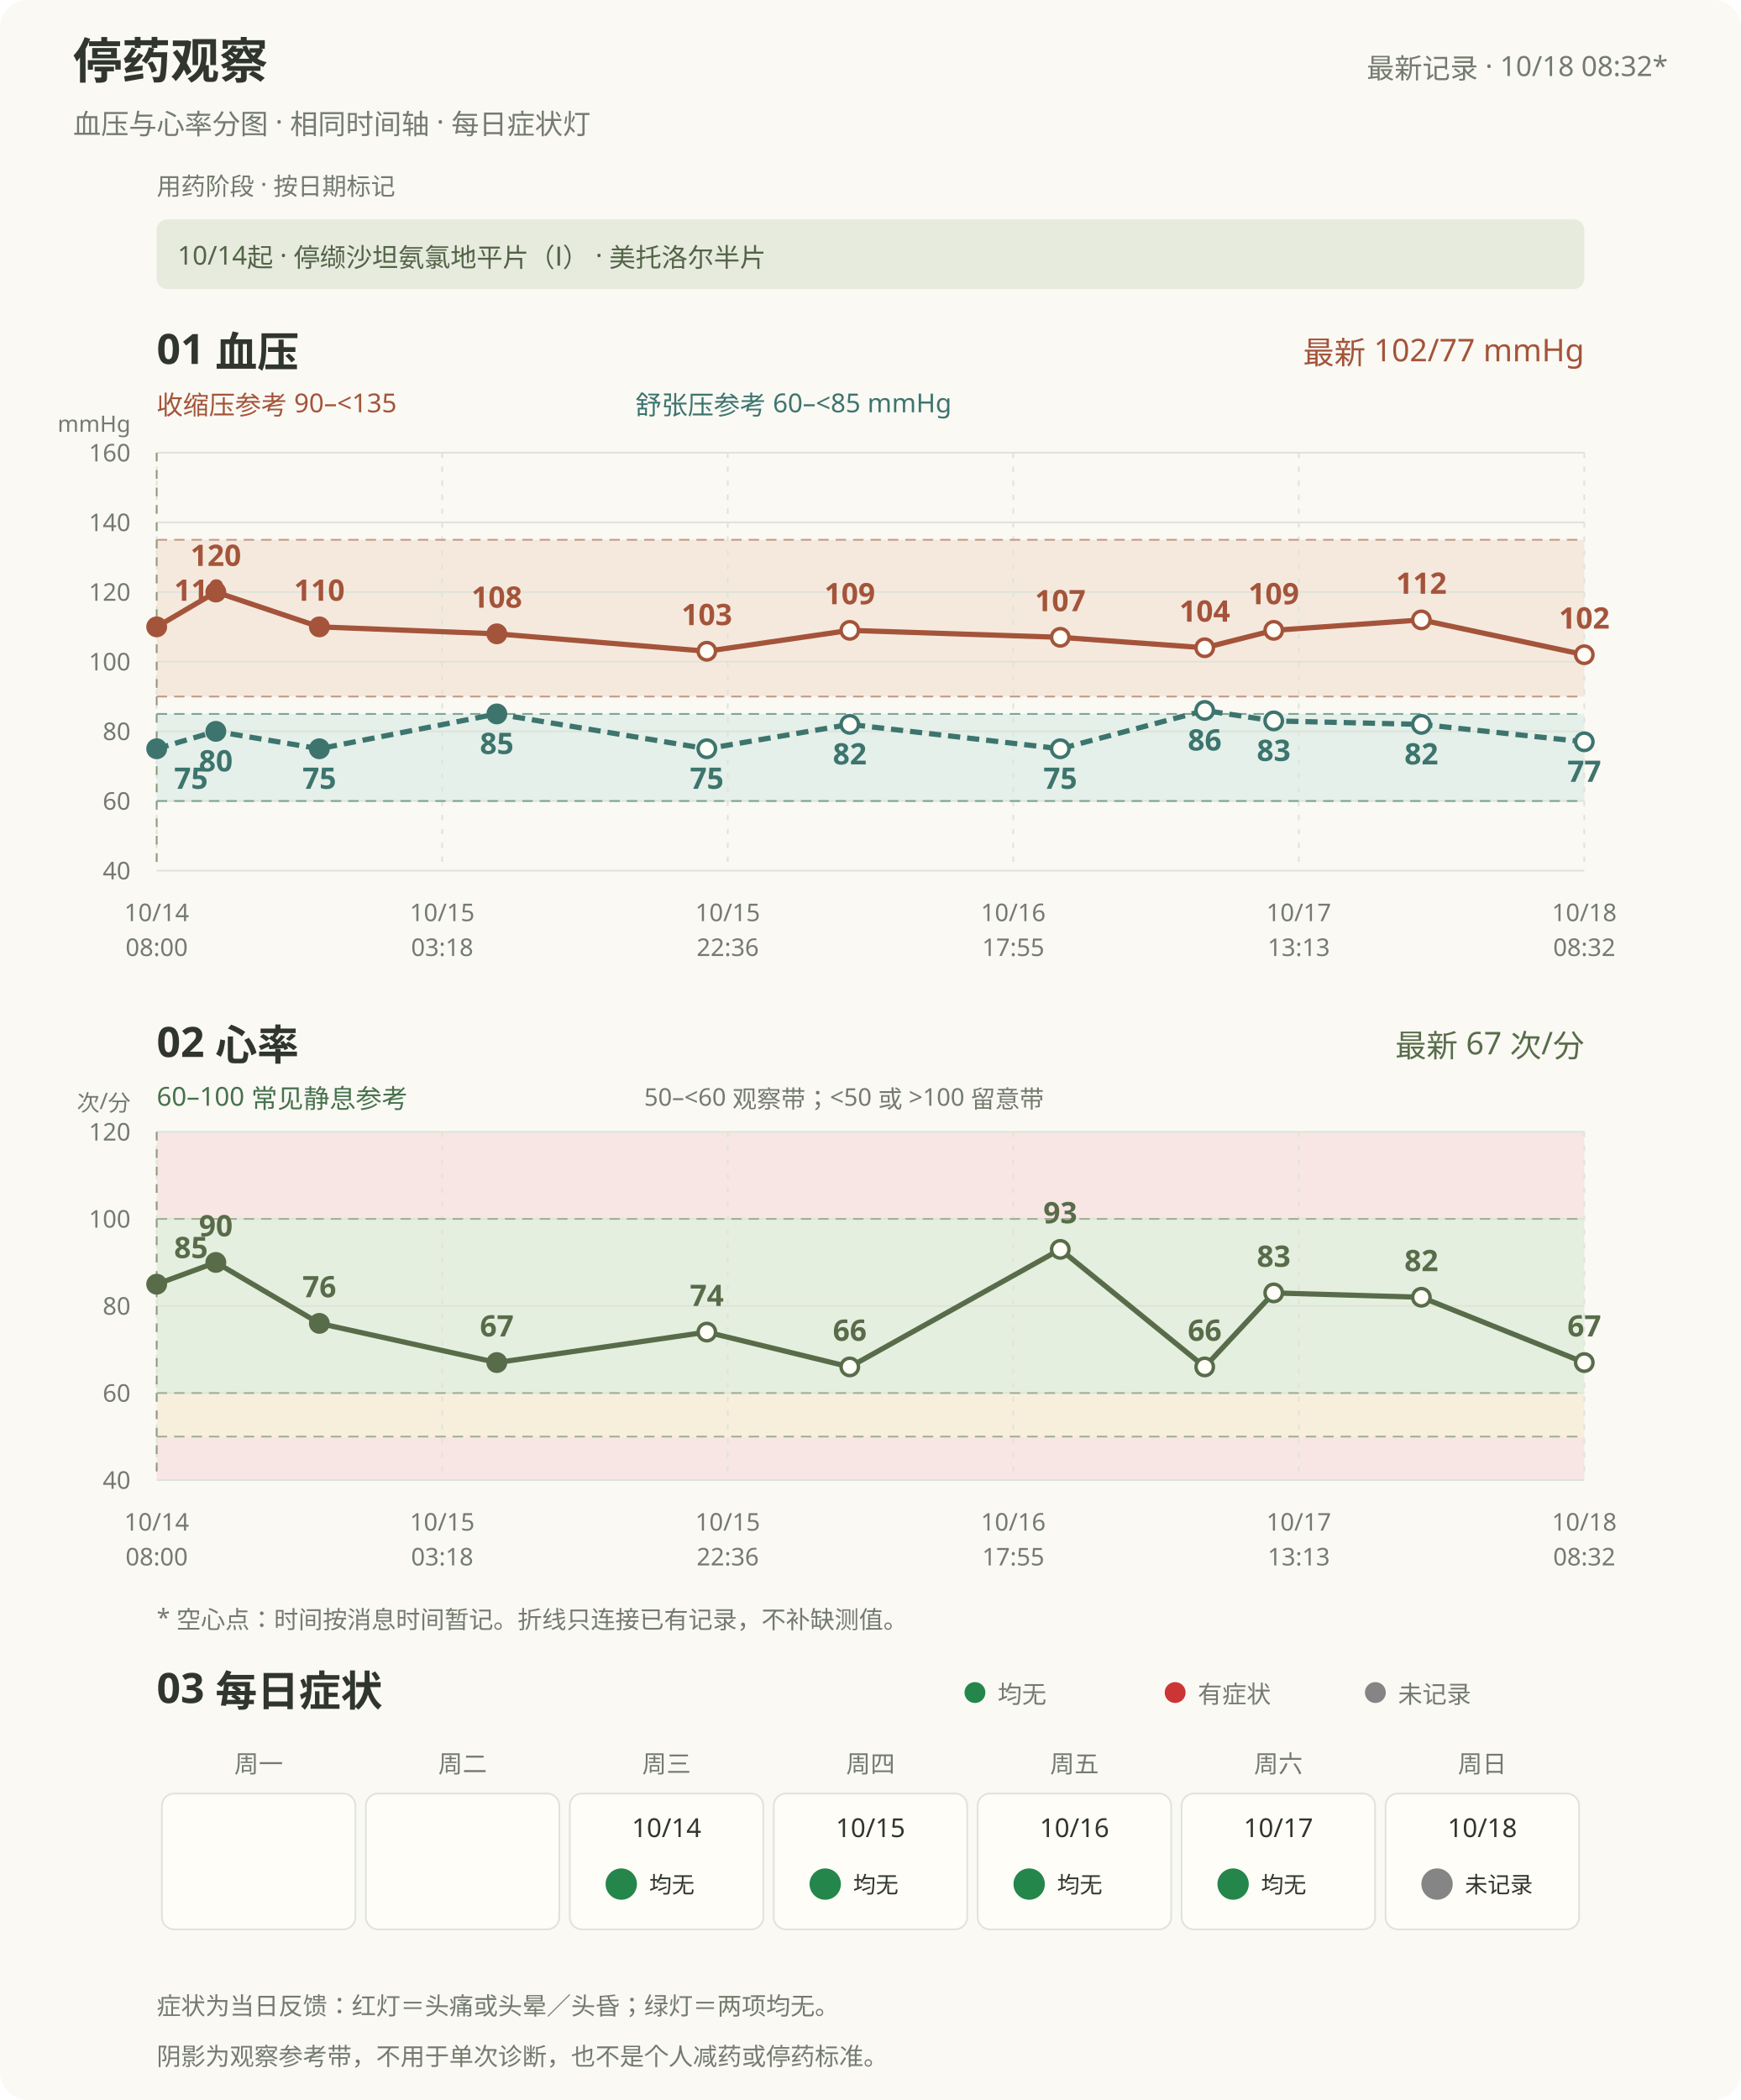
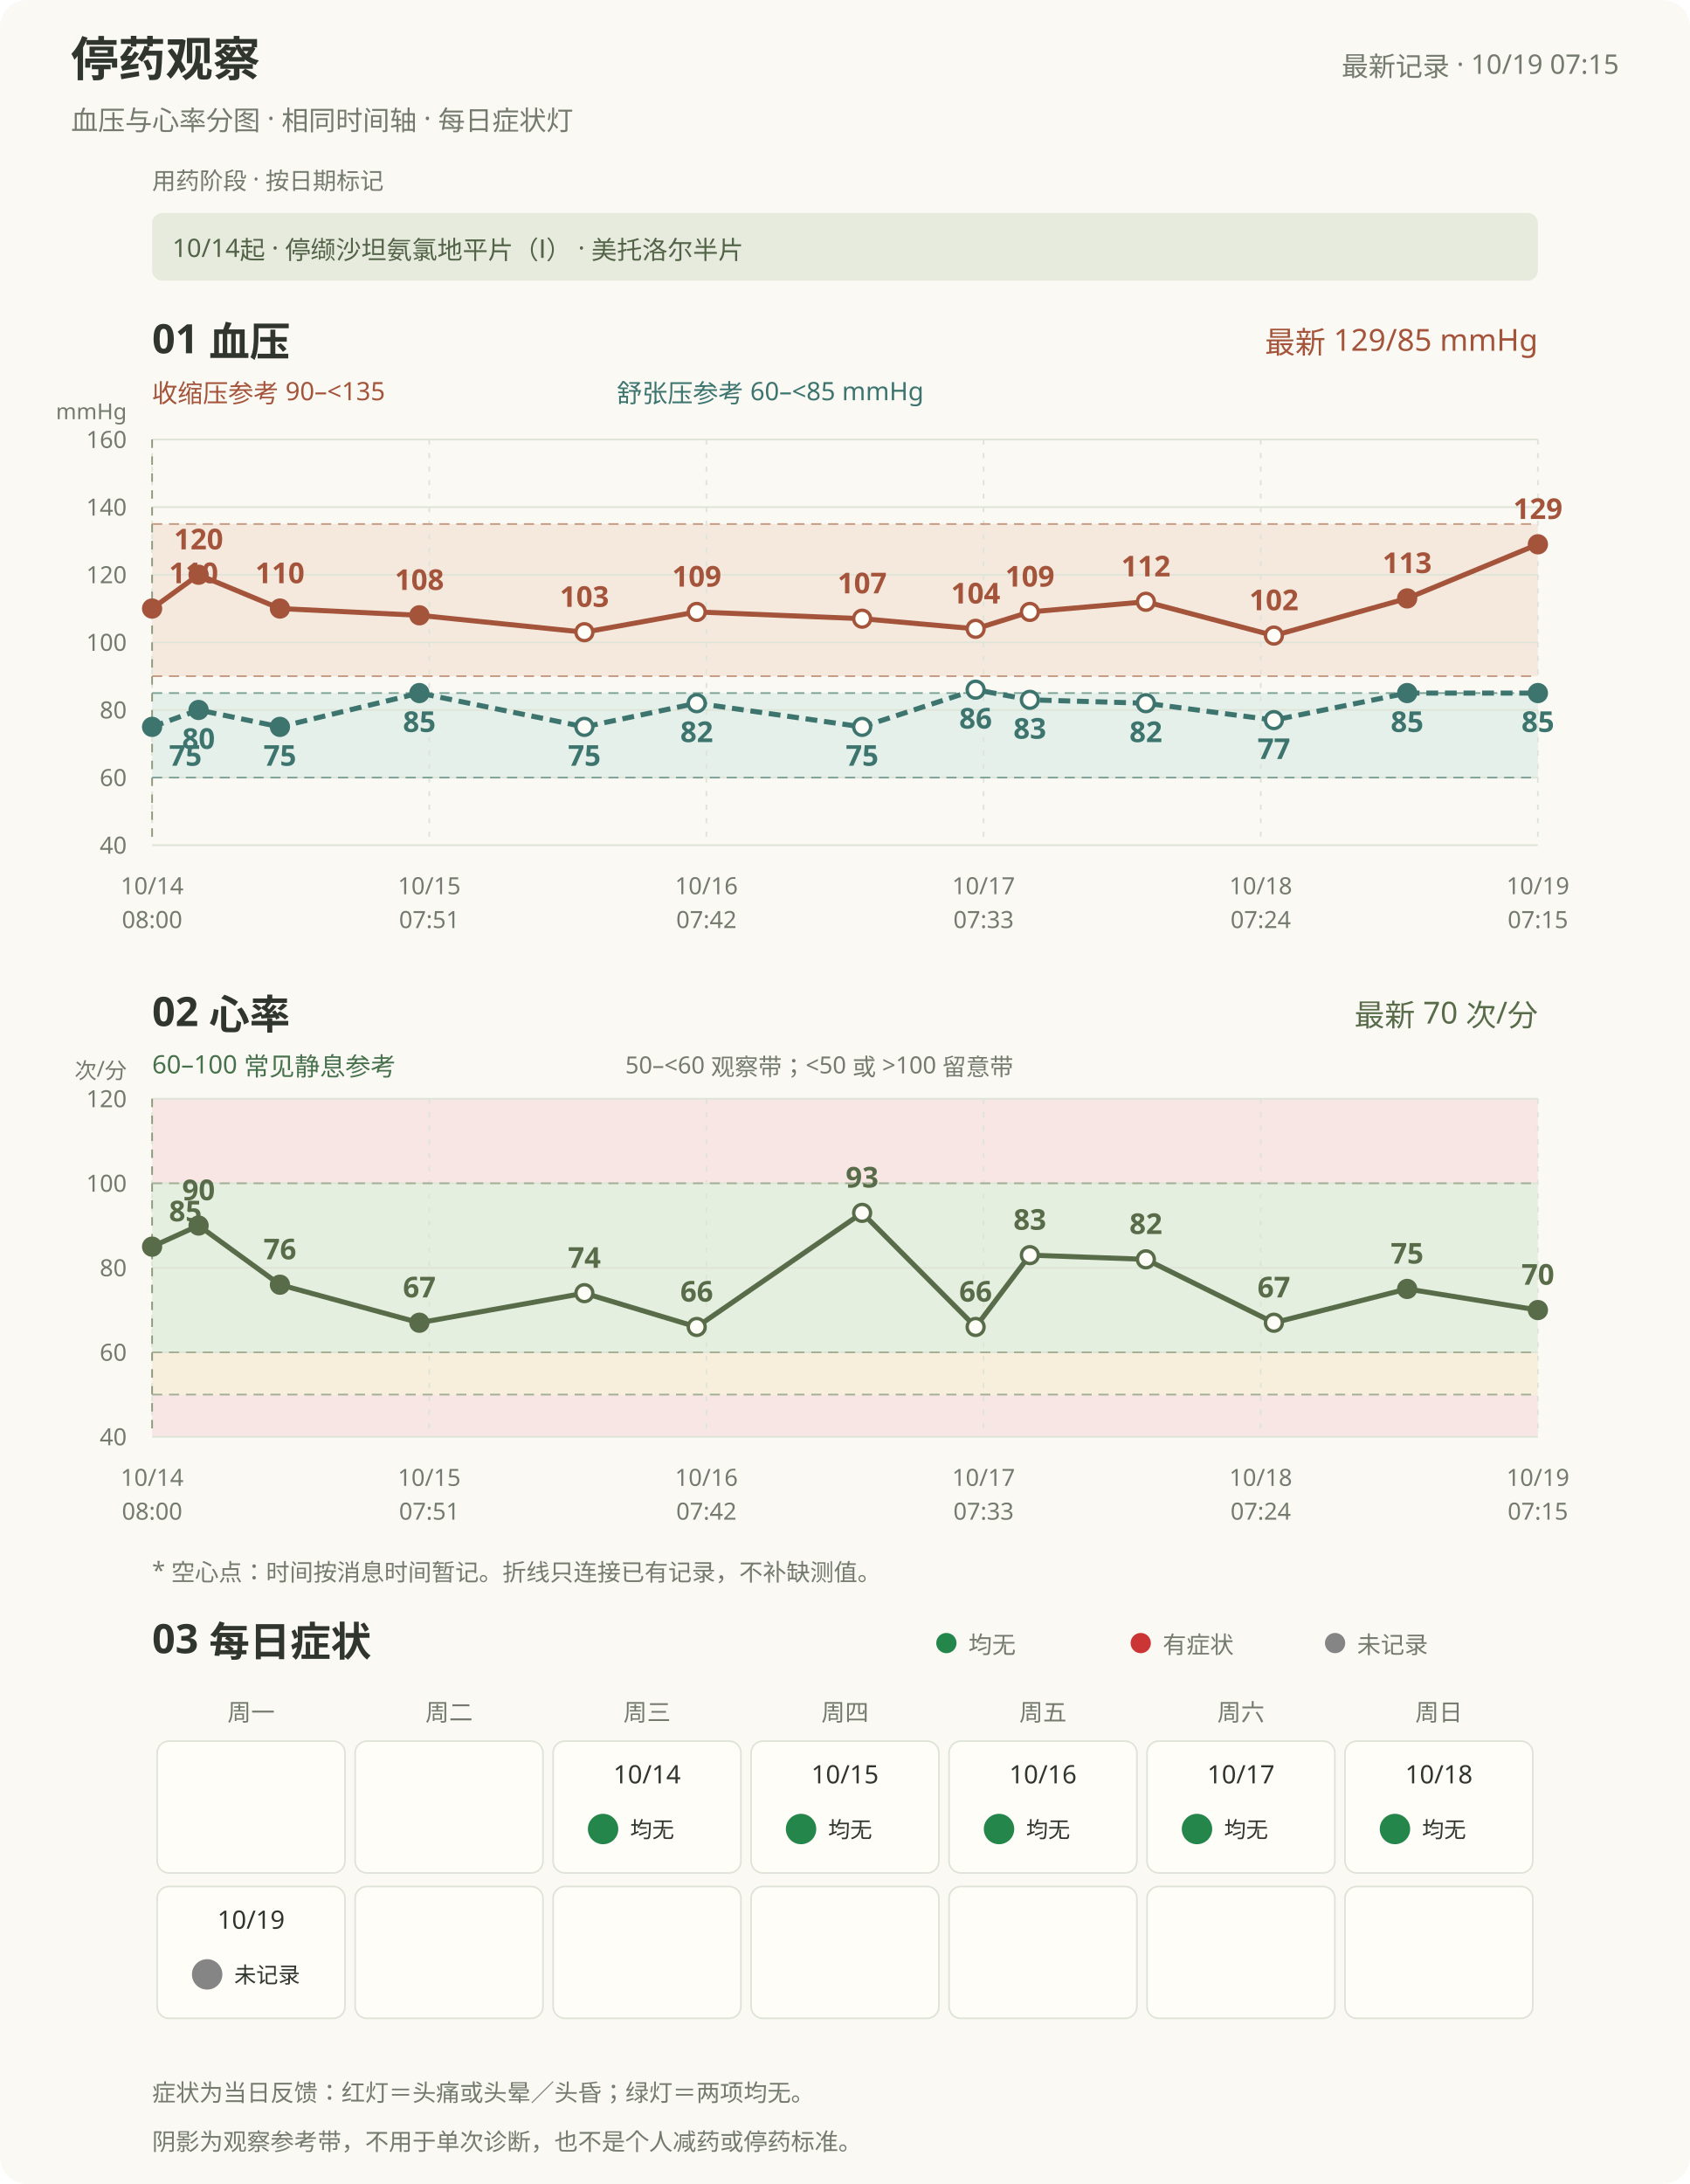
- <svg xmlns="http://www.w3.org/2000/svg" viewBox="0 0 1000 1206" role="img" aria-labelledby="title desc">
-   <rect width="1000" height="1206" rx="16" fill="#faf9f4" />
+ <svg xmlns="http://www.w3.org/2000/svg" viewBox="0 0 1000 1292" role="img" aria-labelledby="title desc">
+   <rect width="1000" height="1292" rx="16" fill="#faf9f4" />
  <g font-family="system-ui,Microsoft YaHei,sans-serif" fill="#30362d">
    <text x="42" y="45" font-size="28" fill="#30362d" font-weight="600">停药观察</text>
-     <text x="958" y="45" font-size="16" fill="#747b6e" text-anchor="end">最新记录 · 10/18 08:32*</text>
+     <text x="958" y="45" font-size="16" fill="#747b6e" text-anchor="end">最新记录 · 10/19 07:15</text>
    <text x="42" y="77" font-size="16" fill="#747b6e">血压与心率分图 · 相同时间轴 · 每日症状灯</text>
    <text x="90" y="112" font-size="14" fill="#747b6e">用药阶段 · 按日期标记</text>
    <rect x="90" y="126" width="820" height="40" rx="6" fill="#e7ebde" />
    <text x="102" y="152" font-size="15" fill="#536347">10/14起 · 停缬沙坦氨氯地平片（Ⅰ） · 美托洛尔半片</text>
    <text x="90" y="209" font-size="24" fill="#30362d" font-weight="600">01  血压</text>
-     <text x="910" y="209" font-size="18" fill="#a4543a" text-anchor="end">最新 102/77 mmHg</text>
+     <text x="910" y="209" font-size="18" fill="#a4543a" text-anchor="end">最新 129/85 mmHg</text>
    <text x="90" y="238" font-size="15" fill="#a4543a">收缩压参考 90–&lt;135</text>
    <text x="365" y="238" font-size="15" fill="#3d746e">舒张压参考 60–&lt;85 mmHg</text>
    <rect data-band="systolic-90-135" x="90" y="310" width="820" height="90" fill="#f5e9de" />
    <rect data-band="diastolic-60-85" x="90" y="410" width="820" height="50" fill="#e4f0e9" />
    <text x="75" y="248" font-size="13" fill="#747b6e" text-anchor="end">mmHg</text>
    <line x1="90" y1="500" x2="910" y2="500" stroke="#dfe4d8" />
    <text x="75" y="505" font-size="14" fill="#747b6e" text-anchor="end">40</text>
    <line x1="90" y1="460" x2="910" y2="460" stroke="#dfe4d8" />
    <text x="75" y="465" font-size="14" fill="#747b6e" text-anchor="end">60</text>
    <line x1="90" y1="420" x2="910" y2="420" stroke="#dfe4d8" />
    <text x="75" y="425" font-size="14" fill="#747b6e" text-anchor="end">80</text>
    <line x1="90" y1="380" x2="910" y2="380" stroke="#dfe4d8" />
    <text x="75" y="385" font-size="14" fill="#747b6e" text-anchor="end">100</text>
    <line x1="90" y1="340" x2="910" y2="340" stroke="#dfe4d8" />
    <text x="75" y="345" font-size="14" fill="#747b6e" text-anchor="end">120</text>
    <line x1="90" y1="300" x2="910" y2="300" stroke="#dfe4d8" />
    <text x="75" y="305" font-size="14" fill="#747b6e" text-anchor="end">140</text>
    <line x1="90" y1="260" x2="910" y2="260" stroke="#dfe4d8" />
    <text x="75" y="265" font-size="14" fill="#747b6e" text-anchor="end">160</text>
    <line x1="90" y1="260" x2="90" y2="500" stroke="#dfe4d8" stroke-dasharray="3 5" />
    <text x="90" y="529" font-size="14" fill="#747b6e" text-anchor="middle">10/14</text>
    <text x="90" y="549" font-size="14" fill="#747b6e" text-anchor="middle">08:00</text>
    <line x1="254" y1="260" x2="254" y2="500" stroke="#dfe4d8" stroke-dasharray="3 5" />
    <text x="254" y="529" font-size="14" fill="#747b6e" text-anchor="middle">10/15</text>
-     <text x="254" y="549" font-size="14" fill="#747b6e" text-anchor="middle">03:18</text>
+     <text x="254" y="549" font-size="14" fill="#747b6e" text-anchor="middle">07:51</text>
    <line x1="418" y1="260" x2="418" y2="500" stroke="#dfe4d8" stroke-dasharray="3 5" />
-     <text x="418" y="529" font-size="14" fill="#747b6e" text-anchor="middle">10/15</text>
-     <text x="418" y="549" font-size="14" fill="#747b6e" text-anchor="middle">22:36</text>
+     <text x="418" y="529" font-size="14" fill="#747b6e" text-anchor="middle">10/16</text>
+     <text x="418" y="549" font-size="14" fill="#747b6e" text-anchor="middle">07:42</text>
    <line x1="582" y1="260" x2="582" y2="500" stroke="#dfe4d8" stroke-dasharray="3 5" />
-     <text x="582" y="529" font-size="14" fill="#747b6e" text-anchor="middle">10/16</text>
-     <text x="582" y="549" font-size="14" fill="#747b6e" text-anchor="middle">17:55</text>
+     <text x="582" y="529" font-size="14" fill="#747b6e" text-anchor="middle">10/17</text>
+     <text x="582" y="549" font-size="14" fill="#747b6e" text-anchor="middle">07:33</text>
    <line x1="746" y1="260" x2="746" y2="500" stroke="#dfe4d8" stroke-dasharray="3 5" />
-     <text x="746" y="529" font-size="14" fill="#747b6e" text-anchor="middle">10/17</text>
-     <text x="746" y="549" font-size="14" fill="#747b6e" text-anchor="middle">13:13</text>
+     <text x="746" y="529" font-size="14" fill="#747b6e" text-anchor="middle">10/18</text>
+     <text x="746" y="549" font-size="14" fill="#747b6e" text-anchor="middle">07:24</text>
    <line x1="910" y1="260" x2="910" y2="500" stroke="#dfe4d8" stroke-dasharray="3 5" />
-     <text x="910" y="529" font-size="14" fill="#747b6e" text-anchor="middle">10/18</text>
-     <text x="910" y="549" font-size="14" fill="#747b6e" text-anchor="middle">08:32</text>
+     <text x="910" y="529" font-size="14" fill="#747b6e" text-anchor="middle">10/19</text>
+     <text x="910" y="549" font-size="14" fill="#747b6e" text-anchor="middle">07:15</text>
    <line x1="90" y1="260" x2="90" y2="500" stroke="#8d997c" stroke-dasharray="5 5" />
    <line x1="90" y1="400" x2="910" y2="400" stroke="#c49a82" stroke-dasharray="6 4" />
    <line x1="90" y1="310" x2="910" y2="310" stroke="#c49a82" stroke-dasharray="6 4" />
    <line x1="90" y1="460" x2="910" y2="460" stroke="#7ca296" stroke-dasharray="6 4" />
    <line x1="90" y1="410" x2="910" y2="410" stroke="#7ca296" stroke-dasharray="6 4" />
-     <polyline data-series="systolic" points="90,360 123.978,340 183.439,360 285.373,364 405.994,374 488.108,362 609.012,366 691.975,372 731.616,362 816.419,356 910,376" fill="none" stroke="#a4543a" stroke-width="3" stroke-linejoin="round" />
+     <polyline data-series="systolic" points="90,360 117.505,340 165.639,360 248.155,364 345.799,374 412.27,362 510.143,366 577.301,372 609.391,362 678.039,356 753.793,376 832.642,354 910,322" fill="none" stroke="#a4543a" stroke-width="3" stroke-linejoin="round" />
    <circle data-reading="systolic" cx="90" cy="360" r="5" stroke="#a4543a" stroke-width="2" fill="#a4543a" />
    <text x="100" y="345" font-size="17" fill="#a4543a" text-anchor="start" font-weight="600">110</text>
-     <circle data-reading="systolic" cx="123.978" cy="340" r="5" stroke="#a4543a" stroke-width="2" fill="#a4543a" />
-     <text x="123.978" y="325" font-size="17" fill="#a4543a" text-anchor="middle" font-weight="600">120</text>
-     <circle data-reading="systolic" cx="183.439" cy="360" r="5" stroke="#a4543a" stroke-width="2" fill="#a4543a" />
-     <text x="183.439" y="345" font-size="17" fill="#a4543a" text-anchor="middle" font-weight="600">110</text>
-     <circle data-reading="systolic" cx="285.373" cy="364" r="5" stroke="#a4543a" stroke-width="2" fill="#a4543a" />
-     <text x="285.373" y="349" font-size="17" fill="#a4543a" text-anchor="middle" font-weight="600">108</text>
-     <circle data-reading="systolic" cx="405.994" cy="374" r="5" stroke="#a4543a" stroke-width="2" fill="#fffdf7" />
-     <text x="405.994" y="359" font-size="17" fill="#a4543a" text-anchor="middle" font-weight="600">103</text>
-     <circle data-reading="systolic" cx="488.108" cy="362" r="5" stroke="#a4543a" stroke-width="2" fill="#fffdf7" />
-     <text x="488.108" y="347" font-size="17" fill="#a4543a" text-anchor="middle" font-weight="600">109</text>
-     <circle data-reading="systolic" cx="609.012" cy="366" r="5" stroke="#a4543a" stroke-width="2" fill="#fffdf7" />
-     <text x="609.012" y="351" font-size="17" fill="#a4543a" text-anchor="middle" font-weight="600">107</text>
-     <circle data-reading="systolic" cx="691.975" cy="372" r="5" stroke="#a4543a" stroke-width="2" fill="#fffdf7" />
-     <text x="691.975" y="357" font-size="17" fill="#a4543a" text-anchor="middle" font-weight="600">104</text>
-     <circle data-reading="systolic" cx="731.616" cy="362" r="5" stroke="#a4543a" stroke-width="2" fill="#fffdf7" />
-     <text x="731.616" y="347" font-size="17" fill="#a4543a" text-anchor="middle" font-weight="600">109</text>
-     <circle data-reading="systolic" cx="816.419" cy="356" r="5" stroke="#a4543a" stroke-width="2" fill="#fffdf7" />
-     <text x="816.419" y="341" font-size="17" fill="#a4543a" text-anchor="middle" font-weight="600">112</text>
-     <circle data-reading="systolic" cx="910" cy="376" r="5" stroke="#a4543a" stroke-width="2" fill="#fffdf7" />
-     <text x="910" y="361" font-size="17" fill="#a4543a" text-anchor="middle" font-weight="600">102</text>
-     <polyline data-series="diastolic" points="90,430 123.978,420 183.439,430 285.373,410 405.994,430 488.108,416 609.012,430 691.975,408 731.616,414 816.419,416 910,426" fill="none" stroke="#3d746e" stroke-width="3" stroke-linejoin="round" stroke-dasharray="7 4" />
+     <circle data-reading="systolic" cx="117.505" cy="340" r="5" stroke="#a4543a" stroke-width="2" fill="#a4543a" />
+     <text x="117.505" y="325" font-size="17" fill="#a4543a" text-anchor="middle" font-weight="600">120</text>
+     <circle data-reading="systolic" cx="165.639" cy="360" r="5" stroke="#a4543a" stroke-width="2" fill="#a4543a" />
+     <text x="165.639" y="345" font-size="17" fill="#a4543a" text-anchor="middle" font-weight="600">110</text>
+     <circle data-reading="systolic" cx="248.155" cy="364" r="5" stroke="#a4543a" stroke-width="2" fill="#a4543a" />
+     <text x="248.155" y="349" font-size="17" fill="#a4543a" text-anchor="middle" font-weight="600">108</text>
+     <circle data-reading="systolic" cx="345.799" cy="374" r="5" stroke="#a4543a" stroke-width="2" fill="#fffdf7" />
+     <text x="345.799" y="359" font-size="17" fill="#a4543a" text-anchor="middle" font-weight="600">103</text>
+     <circle data-reading="systolic" cx="412.27" cy="362" r="5" stroke="#a4543a" stroke-width="2" fill="#fffdf7" />
+     <text x="412.27" y="347" font-size="17" fill="#a4543a" text-anchor="middle" font-weight="600">109</text>
+     <circle data-reading="systolic" cx="510.143" cy="366" r="5" stroke="#a4543a" stroke-width="2" fill="#fffdf7" />
+     <text x="510.143" y="351" font-size="17" fill="#a4543a" text-anchor="middle" font-weight="600">107</text>
+     <circle data-reading="systolic" cx="577.301" cy="372" r="5" stroke="#a4543a" stroke-width="2" fill="#fffdf7" />
+     <text x="577.301" y="357" font-size="17" fill="#a4543a" text-anchor="middle" font-weight="600">104</text>
+     <circle data-reading="systolic" cx="609.391" cy="362" r="5" stroke="#a4543a" stroke-width="2" fill="#fffdf7" />
+     <text x="609.391" y="347" font-size="17" fill="#a4543a" text-anchor="middle" font-weight="600">109</text>
+     <circle data-reading="systolic" cx="678.039" cy="356" r="5" stroke="#a4543a" stroke-width="2" fill="#fffdf7" />
+     <text x="678.039" y="341" font-size="17" fill="#a4543a" text-anchor="middle" font-weight="600">112</text>
+     <circle data-reading="systolic" cx="753.793" cy="376" r="5" stroke="#a4543a" stroke-width="2" fill="#fffdf7" />
+     <text x="753.793" y="361" font-size="17" fill="#a4543a" text-anchor="middle" font-weight="600">102</text>
+     <circle data-reading="systolic" cx="832.642" cy="354" r="5" stroke="#a4543a" stroke-width="2" fill="#a4543a" />
+     <text x="832.642" y="339" font-size="17" fill="#a4543a" text-anchor="middle" font-weight="600">113</text>
+     <circle data-reading="systolic" cx="910" cy="322" r="5" stroke="#a4543a" stroke-width="2" fill="#a4543a" />
+     <text x="910" y="307" font-size="17" fill="#a4543a" text-anchor="middle" font-weight="600">129</text>
+     <polyline data-series="diastolic" points="90,430 117.505,420 165.639,430 248.155,410 345.799,430 412.27,416 510.143,430 577.301,408 609.391,414 678.039,416 753.793,426 832.642,410 910,410" fill="none" stroke="#3d746e" stroke-width="3" stroke-linejoin="round" stroke-dasharray="7 4" />
    <circle data-reading="diastolic" cx="90" cy="430" r="5" stroke="#3d746e" stroke-width="2" fill="#3d746e" />
    <text x="100" y="453" font-size="17" fill="#3d746e" text-anchor="start" font-weight="600">75</text>
-     <circle data-reading="diastolic" cx="123.978" cy="420" r="5" stroke="#3d746e" stroke-width="2" fill="#3d746e" />
-     <text x="123.978" y="443" font-size="17" fill="#3d746e" text-anchor="middle" font-weight="600">80</text>
-     <circle data-reading="diastolic" cx="183.439" cy="430" r="5" stroke="#3d746e" stroke-width="2" fill="#3d746e" />
-     <text x="183.439" y="453" font-size="17" fill="#3d746e" text-anchor="middle" font-weight="600">75</text>
-     <circle data-reading="diastolic" cx="285.373" cy="410" r="5" stroke="#3d746e" stroke-width="2" fill="#3d746e" />
-     <text x="285.373" y="433" font-size="17" fill="#3d746e" text-anchor="middle" font-weight="600">85</text>
-     <circle data-reading="diastolic" cx="405.994" cy="430" r="5" stroke="#3d746e" stroke-width="2" fill="#fffdf7" />
-     <text x="405.994" y="453" font-size="17" fill="#3d746e" text-anchor="middle" font-weight="600">75</text>
-     <circle data-reading="diastolic" cx="488.108" cy="416" r="5" stroke="#3d746e" stroke-width="2" fill="#fffdf7" />
-     <text x="488.108" y="439" font-size="17" fill="#3d746e" text-anchor="middle" font-weight="600">82</text>
-     <circle data-reading="diastolic" cx="609.012" cy="430" r="5" stroke="#3d746e" stroke-width="2" fill="#fffdf7" />
-     <text x="609.012" y="453" font-size="17" fill="#3d746e" text-anchor="middle" font-weight="600">75</text>
-     <circle data-reading="diastolic" cx="691.975" cy="408" r="5" stroke="#3d746e" stroke-width="2" fill="#fffdf7" />
-     <text x="691.975" y="431" font-size="17" fill="#3d746e" text-anchor="middle" font-weight="600">86</text>
-     <circle data-reading="diastolic" cx="731.616" cy="414" r="5" stroke="#3d746e" stroke-width="2" fill="#fffdf7" />
-     <text x="731.616" y="437" font-size="17" fill="#3d746e" text-anchor="middle" font-weight="600">83</text>
-     <circle data-reading="diastolic" cx="816.419" cy="416" r="5" stroke="#3d746e" stroke-width="2" fill="#fffdf7" />
-     <text x="816.419" y="439" font-size="17" fill="#3d746e" text-anchor="middle" font-weight="600">82</text>
-     <circle data-reading="diastolic" cx="910" cy="426" r="5" stroke="#3d746e" stroke-width="2" fill="#fffdf7" />
-     <text x="910" y="449" font-size="17" fill="#3d746e" text-anchor="middle" font-weight="600">77</text>
+     <circle data-reading="diastolic" cx="117.505" cy="420" r="5" stroke="#3d746e" stroke-width="2" fill="#3d746e" />
+     <text x="117.505" y="443" font-size="17" fill="#3d746e" text-anchor="middle" font-weight="600">80</text>
+     <circle data-reading="diastolic" cx="165.639" cy="430" r="5" stroke="#3d746e" stroke-width="2" fill="#3d746e" />
+     <text x="165.639" y="453" font-size="17" fill="#3d746e" text-anchor="middle" font-weight="600">75</text>
+     <circle data-reading="diastolic" cx="248.155" cy="410" r="5" stroke="#3d746e" stroke-width="2" fill="#3d746e" />
+     <text x="248.155" y="433" font-size="17" fill="#3d746e" text-anchor="middle" font-weight="600">85</text>
+     <circle data-reading="diastolic" cx="345.799" cy="430" r="5" stroke="#3d746e" stroke-width="2" fill="#fffdf7" />
+     <text x="345.799" y="453" font-size="17" fill="#3d746e" text-anchor="middle" font-weight="600">75</text>
+     <circle data-reading="diastolic" cx="412.27" cy="416" r="5" stroke="#3d746e" stroke-width="2" fill="#fffdf7" />
+     <text x="412.27" y="439" font-size="17" fill="#3d746e" text-anchor="middle" font-weight="600">82</text>
+     <circle data-reading="diastolic" cx="510.143" cy="430" r="5" stroke="#3d746e" stroke-width="2" fill="#fffdf7" />
+     <text x="510.143" y="453" font-size="17" fill="#3d746e" text-anchor="middle" font-weight="600">75</text>
+     <circle data-reading="diastolic" cx="577.301" cy="408" r="5" stroke="#3d746e" stroke-width="2" fill="#fffdf7" />
+     <text x="577.301" y="431" font-size="17" fill="#3d746e" text-anchor="middle" font-weight="600">86</text>
+     <circle data-reading="diastolic" cx="609.391" cy="414" r="5" stroke="#3d746e" stroke-width="2" fill="#fffdf7" />
+     <text x="609.391" y="437" font-size="17" fill="#3d746e" text-anchor="middle" font-weight="600">83</text>
+     <circle data-reading="diastolic" cx="678.039" cy="416" r="5" stroke="#3d746e" stroke-width="2" fill="#fffdf7" />
+     <text x="678.039" y="439" font-size="17" fill="#3d746e" text-anchor="middle" font-weight="600">82</text>
+     <circle data-reading="diastolic" cx="753.793" cy="426" r="5" stroke="#3d746e" stroke-width="2" fill="#fffdf7" />
+     <text x="753.793" y="449" font-size="17" fill="#3d746e" text-anchor="middle" font-weight="600">77</text>
+     <circle data-reading="diastolic" cx="832.642" cy="410" r="5" stroke="#3d746e" stroke-width="2" fill="#3d746e" />
+     <text x="832.642" y="433" font-size="17" fill="#3d746e" text-anchor="middle" font-weight="600">85</text>
+     <circle data-reading="diastolic" cx="910" cy="410" r="5" stroke="#3d746e" stroke-width="2" fill="#3d746e" />
+     <text x="910" y="433" font-size="17" fill="#3d746e" text-anchor="middle" font-weight="600">85</text>
    <text x="90" y="607" font-size="24" fill="#30362d" font-weight="600">02  心率</text>
-     <text x="910" y="607" font-size="18" fill="#586c4a" text-anchor="end">最新 67 次/分</text>
+     <text x="910" y="607" font-size="18" fill="#586c4a" text-anchor="end">最新 70 次/分</text>
    <text x="90" y="635" font-size="15" fill="#47714c">60–100 常见静息参考</text>
    <text x="370" y="635" font-size="14" fill="#747b6e">50–&lt;60 观察带；&lt;50 或 &gt;100 留意带</text>
    <rect data-band="heart-low" x="90" y="825" width="820" height="25" fill="#f7e6e3" />
    <rect data-band="heart-observe" x="90" y="800" width="820" height="25" fill="#f7efdb" />
    <rect data-band="heart-reference-60-100" x="90" y="700" width="820" height="100" fill="#e5efdf" />
    <rect data-band="heart-high" x="90" y="650" width="820" height="50" fill="#f7e6e3" />
    <text x="75" y="638" font-size="13" fill="#747b6e" text-anchor="end">次/分</text>
    <line x1="90" y1="850" x2="910" y2="850" stroke="#dfe4d8" />
    <text x="75" y="855" font-size="14" fill="#747b6e" text-anchor="end">40</text>
    <line x1="90" y1="800" x2="910" y2="800" stroke="#dfe4d8" />
    <text x="75" y="805" font-size="14" fill="#747b6e" text-anchor="end">60</text>
    <line x1="90" y1="750" x2="910" y2="750" stroke="#dfe4d8" />
    <text x="75" y="755" font-size="14" fill="#747b6e" text-anchor="end">80</text>
    <line x1="90" y1="700" x2="910" y2="700" stroke="#dfe4d8" />
    <text x="75" y="705" font-size="14" fill="#747b6e" text-anchor="end">100</text>
    <line x1="90" y1="650" x2="910" y2="650" stroke="#dfe4d8" />
    <text x="75" y="655" font-size="14" fill="#747b6e" text-anchor="end">120</text>
    <line x1="90" y1="650" x2="90" y2="850" stroke="#dfe4d8" stroke-dasharray="3 5" />
    <text x="90" y="879" font-size="14" fill="#747b6e" text-anchor="middle">10/14</text>
    <text x="90" y="899" font-size="14" fill="#747b6e" text-anchor="middle">08:00</text>
    <line x1="254" y1="650" x2="254" y2="850" stroke="#dfe4d8" stroke-dasharray="3 5" />
    <text x="254" y="879" font-size="14" fill="#747b6e" text-anchor="middle">10/15</text>
-     <text x="254" y="899" font-size="14" fill="#747b6e" text-anchor="middle">03:18</text>
+     <text x="254" y="899" font-size="14" fill="#747b6e" text-anchor="middle">07:51</text>
    <line x1="418" y1="650" x2="418" y2="850" stroke="#dfe4d8" stroke-dasharray="3 5" />
-     <text x="418" y="879" font-size="14" fill="#747b6e" text-anchor="middle">10/15</text>
-     <text x="418" y="899" font-size="14" fill="#747b6e" text-anchor="middle">22:36</text>
+     <text x="418" y="879" font-size="14" fill="#747b6e" text-anchor="middle">10/16</text>
+     <text x="418" y="899" font-size="14" fill="#747b6e" text-anchor="middle">07:42</text>
    <line x1="582" y1="650" x2="582" y2="850" stroke="#dfe4d8" stroke-dasharray="3 5" />
-     <text x="582" y="879" font-size="14" fill="#747b6e" text-anchor="middle">10/16</text>
-     <text x="582" y="899" font-size="14" fill="#747b6e" text-anchor="middle">17:55</text>
+     <text x="582" y="879" font-size="14" fill="#747b6e" text-anchor="middle">10/17</text>
+     <text x="582" y="899" font-size="14" fill="#747b6e" text-anchor="middle">07:33</text>
    <line x1="746" y1="650" x2="746" y2="850" stroke="#dfe4d8" stroke-dasharray="3 5" />
-     <text x="746" y="879" font-size="14" fill="#747b6e" text-anchor="middle">10/17</text>
-     <text x="746" y="899" font-size="14" fill="#747b6e" text-anchor="middle">13:13</text>
+     <text x="746" y="879" font-size="14" fill="#747b6e" text-anchor="middle">10/18</text>
+     <text x="746" y="899" font-size="14" fill="#747b6e" text-anchor="middle">07:24</text>
    <line x1="910" y1="650" x2="910" y2="850" stroke="#dfe4d8" stroke-dasharray="3 5" />
-     <text x="910" y="879" font-size="14" fill="#747b6e" text-anchor="middle">10/18</text>
-     <text x="910" y="899" font-size="14" fill="#747b6e" text-anchor="middle">08:32</text>
+     <text x="910" y="879" font-size="14" fill="#747b6e" text-anchor="middle">10/19</text>
+     <text x="910" y="899" font-size="14" fill="#747b6e" text-anchor="middle">07:15</text>
    <line x1="90" y1="650" x2="90" y2="850" stroke="#8d997c" stroke-dasharray="5 5" />
    <line x1="90" y1="825" x2="910" y2="825" stroke="#a2af94" stroke-dasharray="6 4" />
    <line x1="90" y1="800" x2="910" y2="800" stroke="#a2af94" stroke-dasharray="6 4" />
    <line x1="90" y1="700" x2="910" y2="700" stroke="#a2af94" stroke-dasharray="6 4" />
-     <polyline data-series="heartRate" points="90,737.5 123.978,725 183.439,760 285.373,782.5 405.994,765 488.108,785 609.012,717.5 691.975,785 731.616,742.5 816.419,745 910,782.5" fill="none" stroke="#586c4a" stroke-width="3" stroke-linejoin="round" />
+     <polyline data-series="heartRate" points="90,737.5 117.505,725 165.639,760 248.155,782.5 345.799,765 412.27,785 510.143,717.5 577.301,785 609.391,742.5 678.039,745 753.793,782.5 832.642,762.5 910,775" fill="none" stroke="#586c4a" stroke-width="3" stroke-linejoin="round" />
    <circle data-reading="heartRate" cx="90" cy="737.5" r="5" stroke="#586c4a" stroke-width="2" fill="#586c4a" />
    <text x="100" y="722.5" font-size="17" fill="#586c4a" text-anchor="start" font-weight="600">85</text>
-     <circle data-reading="heartRate" cx="123.978" cy="725" r="5" stroke="#586c4a" stroke-width="2" fill="#586c4a" />
-     <text x="123.978" y="710" font-size="17" fill="#586c4a" text-anchor="middle" font-weight="600">90</text>
-     <circle data-reading="heartRate" cx="183.439" cy="760" r="5" stroke="#586c4a" stroke-width="2" fill="#586c4a" />
-     <text x="183.439" y="745" font-size="17" fill="#586c4a" text-anchor="middle" font-weight="600">76</text>
-     <circle data-reading="heartRate" cx="285.373" cy="782.5" r="5" stroke="#586c4a" stroke-width="2" fill="#586c4a" />
-     <text x="285.373" y="767.5" font-size="17" fill="#586c4a" text-anchor="middle" font-weight="600">67</text>
-     <circle data-reading="heartRate" cx="405.994" cy="765" r="5" stroke="#586c4a" stroke-width="2" fill="#fffdf7" />
-     <text x="405.994" y="750" font-size="17" fill="#586c4a" text-anchor="middle" font-weight="600">74</text>
-     <circle data-reading="heartRate" cx="488.108" cy="785" r="5" stroke="#586c4a" stroke-width="2" fill="#fffdf7" />
-     <text x="488.108" y="770" font-size="17" fill="#586c4a" text-anchor="middle" font-weight="600">66</text>
-     <circle data-reading="heartRate" cx="609.012" cy="717.5" r="5" stroke="#586c4a" stroke-width="2" fill="#fffdf7" />
-     <text x="609.012" y="702.5" font-size="17" fill="#586c4a" text-anchor="middle" font-weight="600">93</text>
-     <circle data-reading="heartRate" cx="691.975" cy="785" r="5" stroke="#586c4a" stroke-width="2" fill="#fffdf7" />
-     <text x="691.975" y="770" font-size="17" fill="#586c4a" text-anchor="middle" font-weight="600">66</text>
-     <circle data-reading="heartRate" cx="731.616" cy="742.5" r="5" stroke="#586c4a" stroke-width="2" fill="#fffdf7" />
-     <text x="731.616" y="727.5" font-size="17" fill="#586c4a" text-anchor="middle" font-weight="600">83</text>
-     <circle data-reading="heartRate" cx="816.419" cy="745" r="5" stroke="#586c4a" stroke-width="2" fill="#fffdf7" />
-     <text x="816.419" y="730" font-size="17" fill="#586c4a" text-anchor="middle" font-weight="600">82</text>
-     <circle data-reading="heartRate" cx="910" cy="782.5" r="5" stroke="#586c4a" stroke-width="2" fill="#fffdf7" />
-     <text x="910" y="767.5" font-size="17" fill="#586c4a" text-anchor="middle" font-weight="600">67</text>
+     <circle data-reading="heartRate" cx="117.505" cy="725" r="5" stroke="#586c4a" stroke-width="2" fill="#586c4a" />
+     <text x="117.505" y="710" font-size="17" fill="#586c4a" text-anchor="middle" font-weight="600">90</text>
+     <circle data-reading="heartRate" cx="165.639" cy="760" r="5" stroke="#586c4a" stroke-width="2" fill="#586c4a" />
+     <text x="165.639" y="745" font-size="17" fill="#586c4a" text-anchor="middle" font-weight="600">76</text>
+     <circle data-reading="heartRate" cx="248.155" cy="782.5" r="5" stroke="#586c4a" stroke-width="2" fill="#586c4a" />
+     <text x="248.155" y="767.5" font-size="17" fill="#586c4a" text-anchor="middle" font-weight="600">67</text>
+     <circle data-reading="heartRate" cx="345.799" cy="765" r="5" stroke="#586c4a" stroke-width="2" fill="#fffdf7" />
+     <text x="345.799" y="750" font-size="17" fill="#586c4a" text-anchor="middle" font-weight="600">74</text>
+     <circle data-reading="heartRate" cx="412.27" cy="785" r="5" stroke="#586c4a" stroke-width="2" fill="#fffdf7" />
+     <text x="412.27" y="770" font-size="17" fill="#586c4a" text-anchor="middle" font-weight="600">66</text>
+     <circle data-reading="heartRate" cx="510.143" cy="717.5" r="5" stroke="#586c4a" stroke-width="2" fill="#fffdf7" />
+     <text x="510.143" y="702.5" font-size="17" fill="#586c4a" text-anchor="middle" font-weight="600">93</text>
+     <circle data-reading="heartRate" cx="577.301" cy="785" r="5" stroke="#586c4a" stroke-width="2" fill="#fffdf7" />
+     <text x="577.301" y="770" font-size="17" fill="#586c4a" text-anchor="middle" font-weight="600">66</text>
+     <circle data-reading="heartRate" cx="609.391" cy="742.5" r="5" stroke="#586c4a" stroke-width="2" fill="#fffdf7" />
+     <text x="609.391" y="727.5" font-size="17" fill="#586c4a" text-anchor="middle" font-weight="600">83</text>
+     <circle data-reading="heartRate" cx="678.039" cy="745" r="5" stroke="#586c4a" stroke-width="2" fill="#fffdf7" />
+     <text x="678.039" y="730" font-size="17" fill="#586c4a" text-anchor="middle" font-weight="600">82</text>
+     <circle data-reading="heartRate" cx="753.793" cy="782.5" r="5" stroke="#586c4a" stroke-width="2" fill="#fffdf7" />
+     <text x="753.793" y="767.5" font-size="17" fill="#586c4a" text-anchor="middle" font-weight="600">67</text>
+     <circle data-reading="heartRate" cx="832.642" cy="762.5" r="5" stroke="#586c4a" stroke-width="2" fill="#586c4a" />
+     <text x="832.642" y="747.5" font-size="17" fill="#586c4a" text-anchor="middle" font-weight="600">75</text>
+     <circle data-reading="heartRate" cx="910" cy="775" r="5" stroke="#586c4a" stroke-width="2" fill="#586c4a" />
+     <text x="910" y="760" font-size="17" fill="#586c4a" text-anchor="middle" font-weight="600">70</text>
    <text x="90" y="934" font-size="14" fill="#747b6e">* 空心点：时间按消息时间暂记。折线只连接已有记录，不补缺测值。</text>
    <text x="90" y="978" font-size="24" fill="#30362d" font-weight="600">03  每日症状</text>
    <circle cx="560" cy="972" r="6" fill="#24864b" />
    <text x="573" y="978" font-size="14" fill="#747b6e">均无</text>
    <circle cx="675" cy="972" r="6" fill="#cc3535" />
    <text x="688" y="978" font-size="14" fill="#747b6e">有症状</text>
    <circle cx="790" cy="972" r="6" fill="#858585" />
    <text x="803" y="978" font-size="14" fill="#747b6e">未记录</text>
    <text x="148.571" y="1018" font-size="14" fill="#747b6e" text-anchor="middle">周一</text>
    <text x="265.714" y="1018" font-size="14" fill="#747b6e" text-anchor="middle">周二</text>
    <text x="382.857" y="1018" font-size="14" fill="#747b6e" text-anchor="middle">周三</text>
    <text x="500" y="1018" font-size="14" fill="#747b6e" text-anchor="middle">周四</text>
    <text x="617.143" y="1018" font-size="14" fill="#747b6e" text-anchor="middle">周五</text>
    <text x="734.286" y="1018" font-size="14" fill="#747b6e" text-anchor="middle">周六</text>
    <text x="851.429" y="1018" font-size="14" fill="#747b6e" text-anchor="middle">周日</text>
    <rect x="93" y="1030" width="111.143" height="78" rx="7" fill="#fffdf7" stroke="#dfe4d8" />
    <rect x="210.143" y="1030" width="111.143" height="78" rx="7" fill="#fffdf7" stroke="#dfe4d8" />
    <rect x="327.286" y="1030" width="111.143" height="78" rx="7" fill="#fffdf7" stroke="#dfe4d8" />
    <rect x="444.429" y="1030" width="111.143" height="78" rx="7" fill="#fffdf7" stroke="#dfe4d8" />
    <rect x="561.571" y="1030" width="111.143" height="78" rx="7" fill="#fffdf7" stroke="#dfe4d8" />
    <rect x="678.714" y="1030" width="111.143" height="78" rx="7" fill="#fffdf7" stroke="#dfe4d8" />
    <rect x="795.857" y="1030" width="111.143" height="78" rx="7" fill="#fffdf7" stroke="#dfe4d8" />
+     <rect x="93" y="1116" width="111.143" height="78" rx="7" fill="#fffdf7" stroke="#dfe4d8" />
+     <rect x="210.143" y="1116" width="111.143" height="78" rx="7" fill="#fffdf7" stroke="#dfe4d8" />
+     <rect x="327.286" y="1116" width="111.143" height="78" rx="7" fill="#fffdf7" stroke="#dfe4d8" />
+     <rect x="444.429" y="1116" width="111.143" height="78" rx="7" fill="#fffdf7" stroke="#dfe4d8" />
+     <rect x="561.571" y="1116" width="111.143" height="78" rx="7" fill="#fffdf7" stroke="#dfe4d8" />
+     <rect x="678.714" y="1116" width="111.143" height="78" rx="7" fill="#fffdf7" stroke="#dfe4d8" />
+     <rect x="795.857" y="1116" width="111.143" height="78" rx="7" fill="#fffdf7" stroke="#dfe4d8" />
    <g data-symptom-date="2026-10-14" role="img" aria-label="2026-10-14 头痛：无，头晕／头昏：无">
      <text x="382.857" y="1055" font-size="15" fill="#30362d" text-anchor="middle">10/14</text>
      <circle cx="356.857" cy="1082" r="9" fill="#24864b" />
      <text x="372.857" y="1087" font-size="13" fill="#30362d">均无</text>
    </g>
    <g data-symptom-date="2026-10-15" role="img" aria-label="2026-10-15 头痛：无，头晕／头昏：无">
      <text x="500" y="1055" font-size="15" fill="#30362d" text-anchor="middle">10/15</text>
      <circle cx="474" cy="1082" r="9" fill="#24864b" />
      <text x="490" y="1087" font-size="13" fill="#30362d">均无</text>
    </g>
    <g data-symptom-date="2026-10-16" role="img" aria-label="2026-10-16 头痛：无，头晕／头昏：无">
      <text x="617.143" y="1055" font-size="15" fill="#30362d" text-anchor="middle">10/16</text>
      <circle cx="591.143" cy="1082" r="9" fill="#24864b" />
      <text x="607.143" y="1087" font-size="13" fill="#30362d">均无</text>
    </g>
    <g data-symptom-date="2026-10-17" role="img" aria-label="2026-10-17 头痛：无，头晕／头昏：无">
      <text x="734.286" y="1055" font-size="15" fill="#30362d" text-anchor="middle">10/17</text>
      <circle cx="708.286" cy="1082" r="9" fill="#24864b" />
      <text x="724.286" y="1087" font-size="13" fill="#30362d">均无</text>
    </g>
-     <g data-symptom-date="2026-10-18" role="img" aria-label="2026-10-18 头痛：未记录，头晕／头昏：未记录">
+     <g data-symptom-date="2026-10-18" role="img" aria-label="2026-10-18 头痛：无，头晕／头昏：无">
      <text x="851.429" y="1055" font-size="15" fill="#30362d" text-anchor="middle">10/18</text>
-       <circle cx="825.429" cy="1082" r="9" fill="#858585" />
-       <text x="841.429" y="1087" font-size="13" fill="#30362d">未记录</text>
-     </g>
-     <text x="90" y="1157" font-size="14" fill="#747b6e">症状为当日反馈：红灯＝头痛或头晕／头昏；绿灯＝两项均无。</text>
-     <text x="90" y="1186" font-size="14" fill="#747b6e">阴影为观察参考带，不用于单次诊断，也不是个人减药或停药标准。</text>
+       <circle cx="825.429" cy="1082" r="9" fill="#24864b" />
+       <text x="841.429" y="1087" font-size="13" fill="#30362d">均无</text>
+     </g>
+     <g data-symptom-date="2026-10-19" role="img" aria-label="2026-10-19 头痛：未记录，头晕／头昏：未记录">
+       <text x="148.571" y="1141" font-size="15" fill="#30362d" text-anchor="middle">10/19</text>
+       <circle cx="122.571" cy="1168" r="9" fill="#858585" />
+       <text x="138.571" y="1173" font-size="13" fill="#30362d">未记录</text>
+     </g>
+     <text x="90" y="1243" font-size="14" fill="#747b6e">症状为当日反馈：红灯＝头痛或头晕／头昏；绿灯＝两项均无。</text>
+     <text x="90" y="1272" font-size="14" fill="#747b6e">阴影为观察参考带，不用于单次诊断，也不是个人减药或停药标准。</text>
  </g>
</svg>
